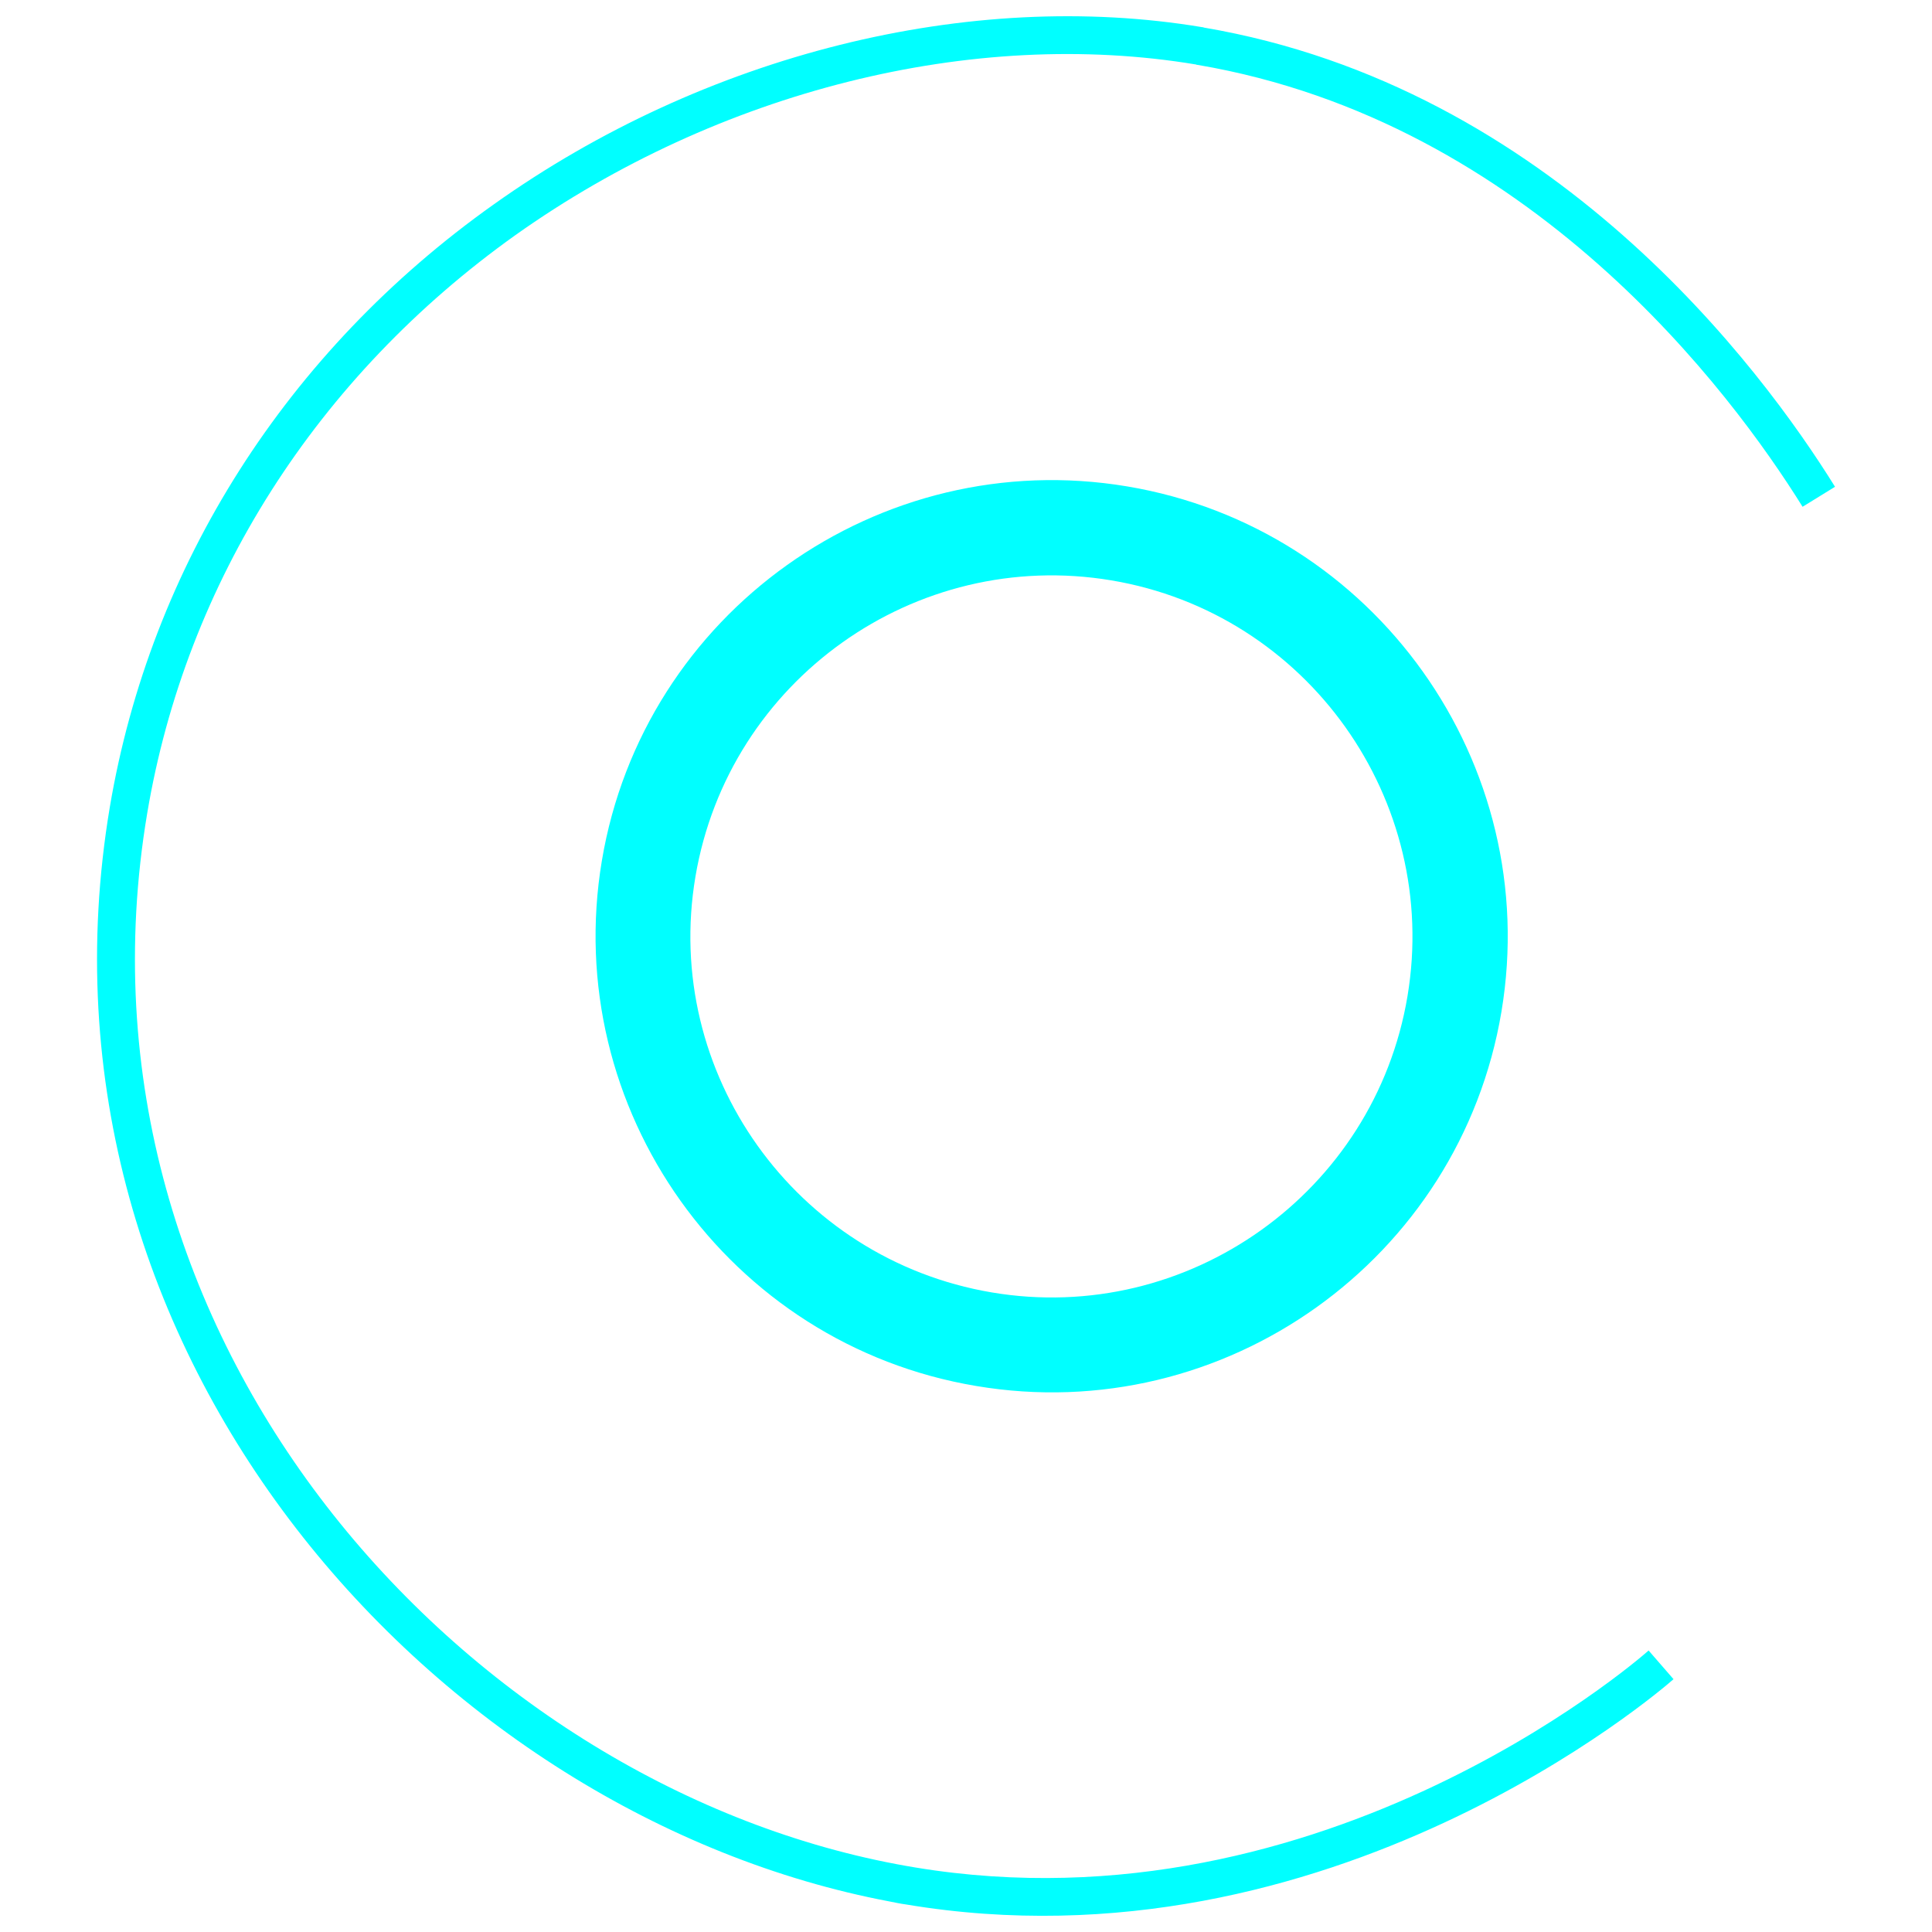
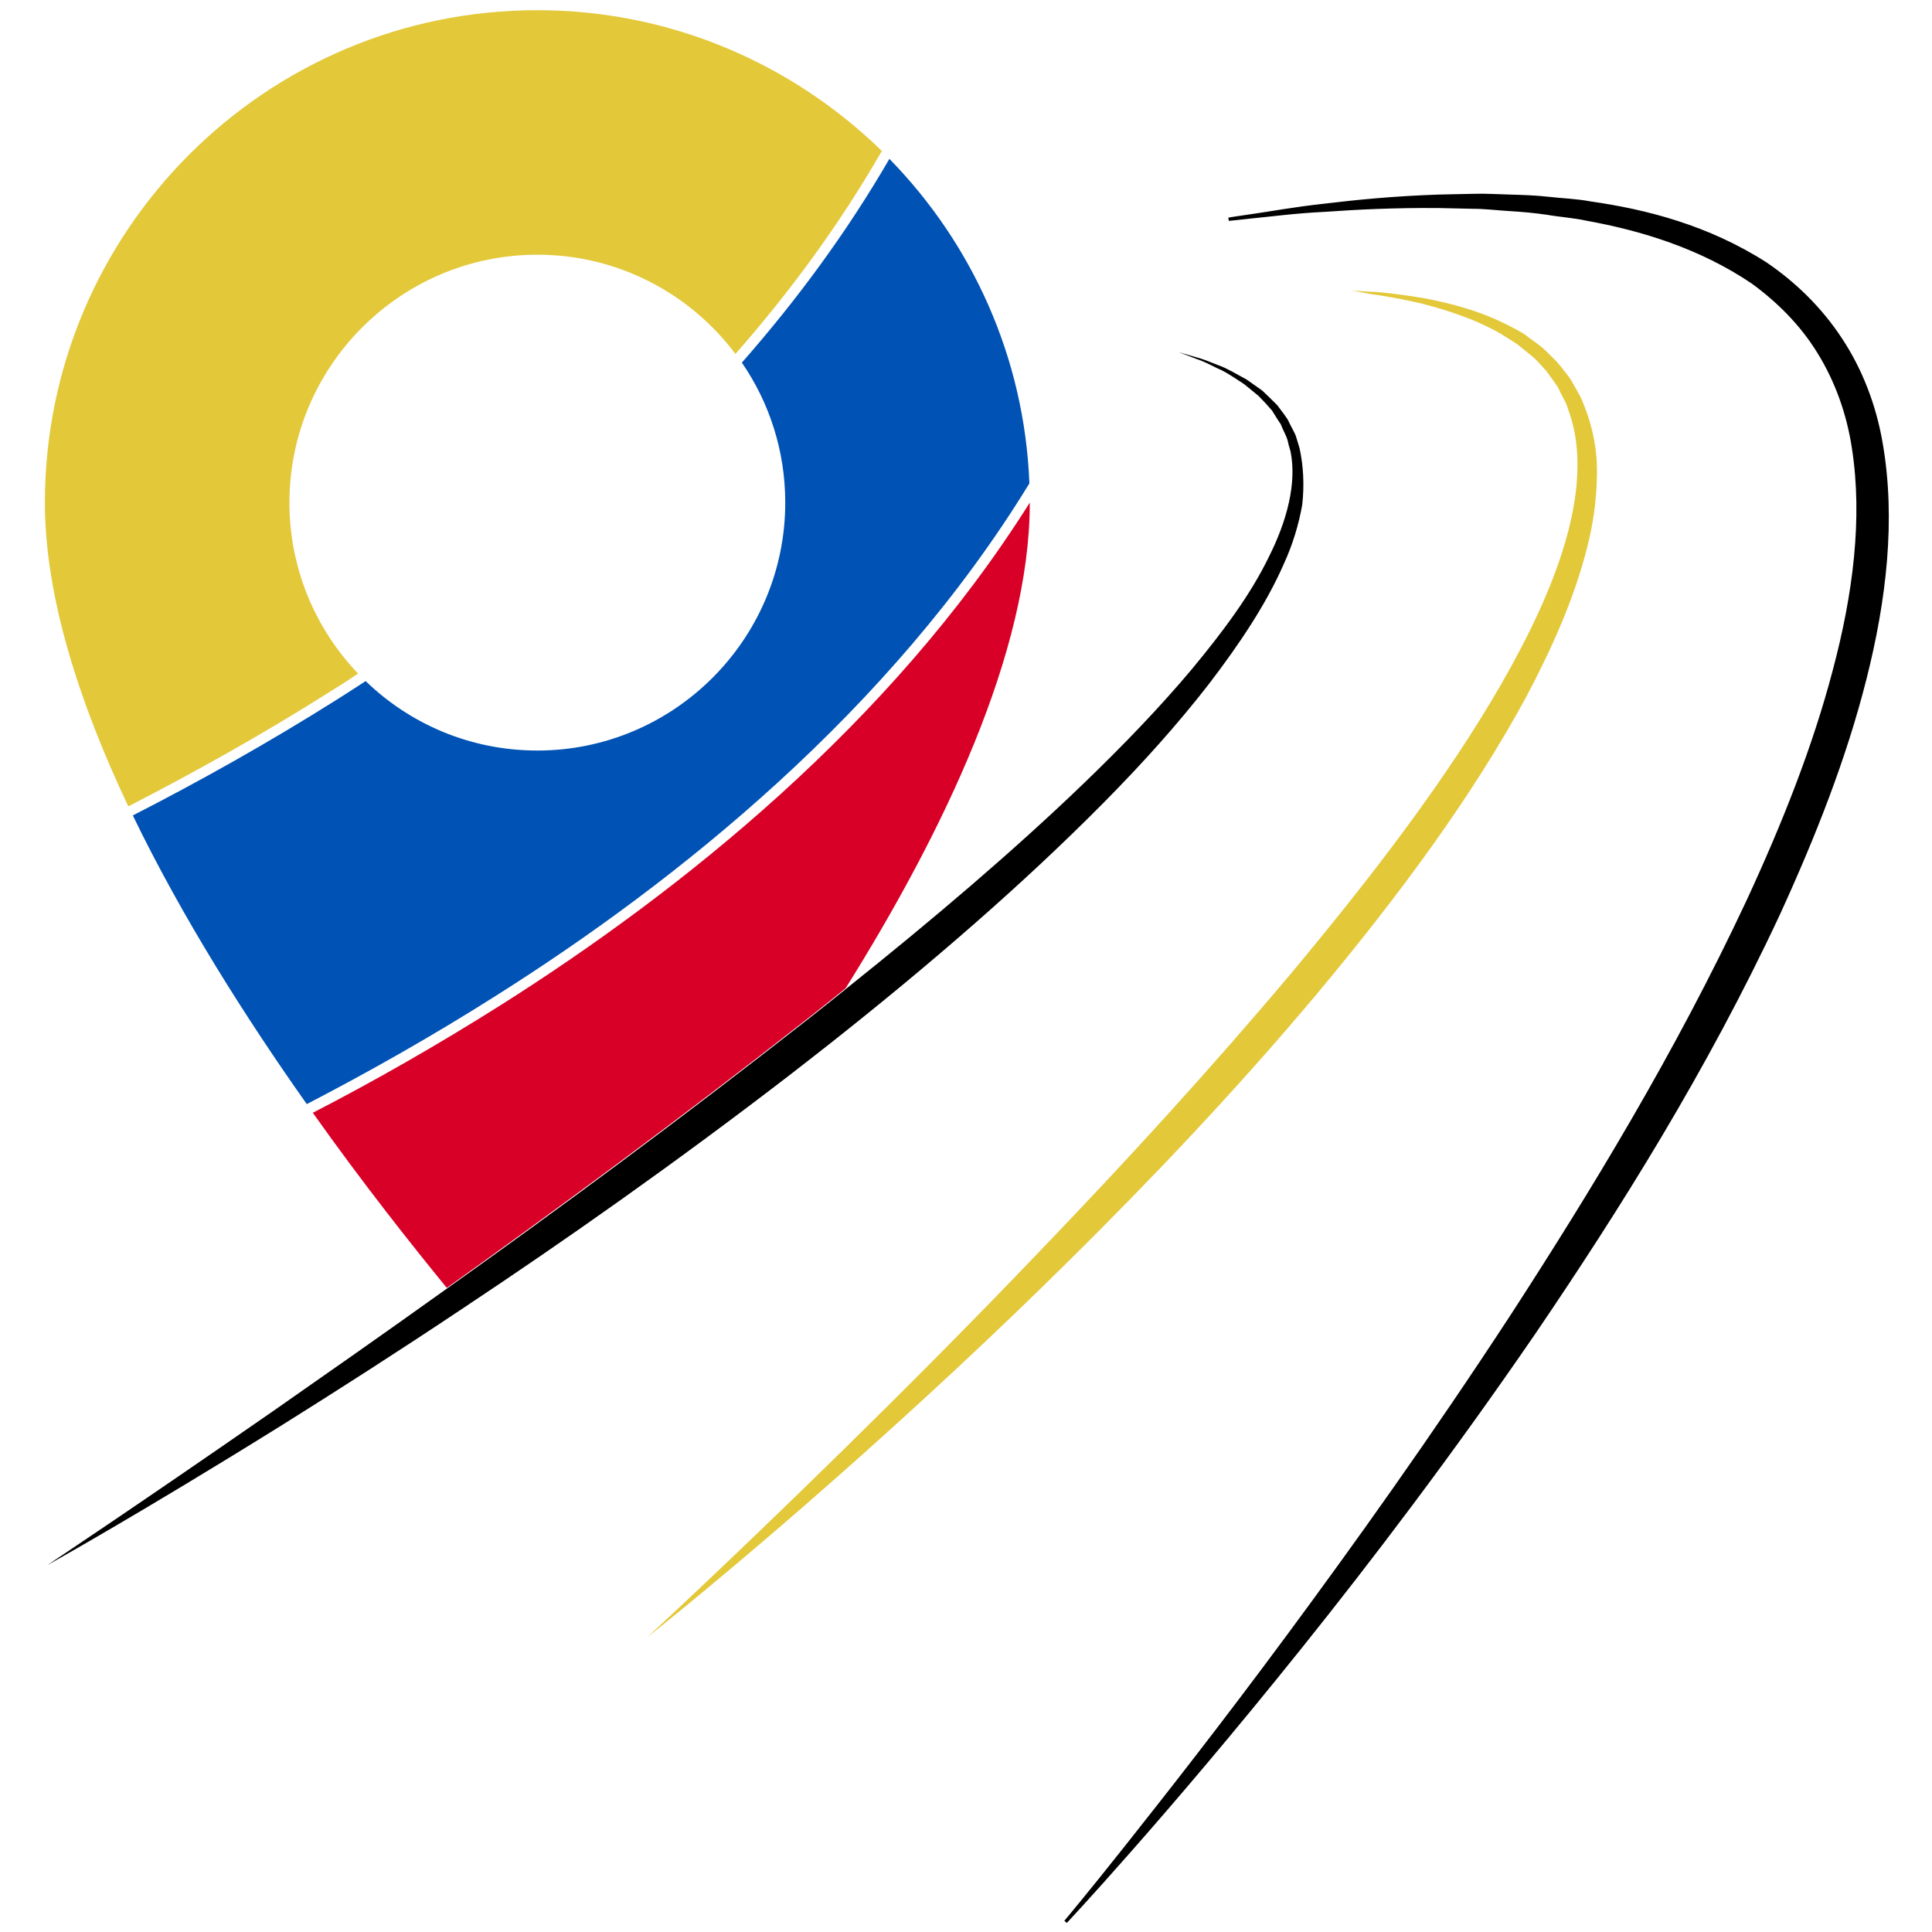
- <svg xmlns="http://www.w3.org/2000/svg" version="1.1" id="Capa_1" x="0px" y="0px" viewBox="0 0 512 512" style="enable-background:new 0 0 512 512;" xml:space="preserve">
+ <svg xmlns="http://www.w3.org/2000/svg" version="1.1" x="0px" y="0px" viewBox="0 0 512 512" style="enable-background:new 0 0 512 512;" xml:space="preserve">
  <style type="text/css">
- 	.st0{fill:#00FFFF;}
+ 	.st0{fill:none;}
+ 	.st1{fill:#E3C83A;}
+ 	.st2{fill:#0052B4;}
+ 	.st3{fill:#D80027;}
+ 	.st4{stroke:#000000;stroke-width:0.87;stroke-miterlimit:10;}
+ 	.st5{display:none;}
+ 	.st6{display:inline;}
</style>
-   <g>
+   <g id="Icon_1">
    <g>
      <g>
+         <circle class="st0" cx="142.4" cy="133.2" r="65.7" />
+         <path class="st1" d="M94.9,178.5c-11.3-11.8-18.2-27.8-18.2-45.3c0-36.2,29.5-65.7,65.7-65.7c21.4,0,40.5,10.3,52.5,26.3     c14.4-16.4,27.6-34.3,38.8-53.8C210.1,17,177.9,2.7,142.4,2.7c-72,0-130.5,58.5-130.5,130.5c0,24.8,9,52.8,22.1,80.5     c17.1-8.8,35.5-19,54.1-30.8C90.4,181.5,92.7,180,94.9,178.5z" />
+         <path class="st2" d="M272.8,128.1c-1.3-33.4-15.2-63.6-37.1-86c-11.3,19.5-24.6,37.5-39.1,54c7.3,10.6,11.5,23.4,11.5,37.1     c0,36.2-29.5,65.7-65.7,65.7c-17.7,0-33.7-7-45.5-18.4c-2.5,1.6-4.9,3.2-7.3,4.7c-18.7,11.8-37.2,22.1-54.4,30.9     c13.1,27.1,30,53.7,46.1,76.5c16-8.3,32.9-17.8,50.1-28.7C179.4,233.6,236,188.3,272.8,128.1z" />
+         <path class="st3" d="M132.8,266.3c-17.1,10.8-34,20.4-49.9,28.6c13.4,18.9,26.2,35,35.5,46.4c28.7-20.5,61.4-44.5,95.3-71.1     c3.5-2.8,7-5.5,10.4-8.3c25.9-41.4,48.8-89.1,48.8-128.6c0,0,0-0.1,0-0.1C235.9,192,180.2,236.3,132.8,266.3z" />
+       </g>
+       <g>
+         <path d="M344.4,118.8c-0.3-1.1-0.7-2.2-1-3.3c-0.4-1-1-2-1.5-3c-0.2-0.5-0.5-1-0.7-1.4c-0.3-0.4-0.6-0.9-0.9-1.3     c-0.6-0.8-1.2-1.6-1.8-2.4c-1.4-1.4-2.7-2.7-4-3.9c-1.4-1-2.8-2-4.1-2.9c-2.8-1.5-5.2-3-7.5-3.8c-2.3-0.9-4.2-1.7-5.8-2.1     c-3.2-0.9-4.8-1.4-4.8-1.4s1.6,0.6,4.7,1.8c1.6,0.5,3.4,1.4,5.6,2.5c2.2,0.9,4.5,2.5,7.1,4.2c1.2,1,2.5,2,3.8,3.1     c1.2,1.2,2.4,2.5,3.6,3.9c0.5,0.8,1,1.6,1.5,2.4c0.3,0.4,0.5,0.8,0.8,1.2l0.6,1.4c0.4,0.9,0.9,1.8,1.2,2.8c0.2,1,0.5,2,0.8,3     c1.7,8.4-0.9,18.4-5.8,28.1c-4.8,9.9-12.1,19.7-20.4,29.7c-8.4,10-18.1,20.1-28.7,30.3c-18.5,17.8-39.8,35.9-62.7,54.2     c-3.4,2.8-6.9,5.5-10.4,8.3c-33.9,26.6-66.5,50.6-95.3,71.1c-16.9,12.1-32.5,23-46.1,32.5c-36.9,25.6-60.1,41-60.1,41     s24.3-13.5,62.5-37.3c14.2-8.9,30.5-19.3,48-31c26.5-17.6,56-38.3,86.4-61.7c3.3-2.6,6.6-5.1,10-7.8c27-21.3,51.8-42.8,72.9-64.1     c10.5-10.6,20-21.2,28.2-31.8c8.1-10.6,15.1-21.1,19.7-31.6c2.4-5.2,4-10.6,4.9-15.7C345.7,128.5,345.4,123.4,344.4,118.8z" />
        <g>
-           <path class="st0" d="M258.7,367.3c-65.7-11-110.2-73.5-99.2-139.2s73.5-110.2,139.2-99.2s110.2,73.5,99.2,139.2      S324.4,378.4,258.7,367.3z M294.5,153.8c-52-8.7-101.4,26.5-110.2,78.5s26.5,101.4,78.5,110.2S364.3,316,373,264      S346.5,162.5,294.5,153.8z" />
+           <path class="st4" d="M325.6,58.1c0,0,2.3-0.4,6.6-1c4.3-0.6,10.6-1.8,18.9-2.7c8.2-1,18.3-2,30.1-2.4c3-0.1,6-0.1,9.2-0.2      c3.2-0.1,6.4,0.1,9.8,0.2c3.4,0.1,6.8,0.2,10.3,0.6c3.5,0.4,7.2,0.5,10.9,1.2c14.8,2.1,31.2,6.3,46.5,16.1      c7.5,5.1,14.4,11.7,19.8,19.9c5.4,8.1,9.1,17.7,10.8,27.7c3.5,20.1,1,41.5-4.3,62.4c-5.3,21-13.5,41.8-23,62.5      c-19.3,41.3-42.4,78-64.4,110.4c-22.2,32.4-43.6,60.5-62.1,83.6c-18.5,23.1-34.1,41.3-45.1,53.8c-10.9,12.4-17.2,19.1-17.2,19.1      s5.9-7,16.2-20c10.3-13,25.1-31.8,42.7-55.6c17.6-23.8,38.1-52.4,59.4-85c21.2-32.7,43.6-69.4,62.6-110      c9.4-20.3,17.5-40.7,22.8-60.9c5.4-20.2,8-40.5,5.1-59.1c-1.4-9.3-4.6-18-9.2-25.4c-4.6-7.5-10.8-13.6-17.5-18.5      c-13.9-9.4-29.5-14.1-43.8-16.7c-3.6-0.8-7.2-1-10.6-1.6c-3.4-0.5-6.8-0.8-10.1-1c-3.3-0.2-6.5-0.6-9.6-0.6      c-3.1-0.1-6.1-0.1-9.1-0.2c-11.7-0.1-21.8,0.4-30.1,1c-8.3,0.4-14.6,1.3-19,1.7C327.9,57.9,325.6,58.1,325.6,58.1z" />
        </g>
        <g>
-           <path class="st0" d="M240.1,504.7c-1.5-0.2-2.9-0.5-4.4-0.8C116.2,481.3,4.7,359.4,29.1,213.9C39.9,149.9,76,93.1,130.8,54.2      C186.7,14.4,256.9-3.1,318.6,7.2c0.1,0,0.3,0,0.4,0.1C411.4,23,466.8,97.6,486.3,129l-8.6,5.3      c-18.8-30.2-72.1-102.1-160.3-117.1c-0.1,0-0.3,0-0.4-0.1c-59.2-9.9-126.6,7-180.4,45.2C84,99.8,49.3,154.2,39,215.6      C15.6,355.3,122.8,472.3,237.5,494c109.7,20.9,195.8-53.4,199.4-56.6l6.6,7.6C439.9,448.2,352.4,523.5,240.1,504.7z" />
+           <path class="st1" d="M358,77c0,0,1.7,0.1,5,0.3c3.3,0.1,8.1,0.7,14.3,1.7c6.1,1.2,13.7,2.9,21.8,6.9c2,1.1,4.2,2,6.1,3.6      c1,0.7,2,1.4,3,2.2c1,0.8,1.9,1.7,2.8,2.6l1.4,1.4c0.5,0.5,0.8,1,1.3,1.5c0.8,1.1,1.7,2.1,2.5,3.3c0.7,1.2,1.4,2.4,2.1,3.7      c0.8,1.2,1.2,2.6,1.8,4c2.1,5.5,3.3,11.6,3.1,18c-0.1,6.3-1,12.9-2.7,19.3c-3.3,13-9.1,26.1-16.1,39.3      c-14.2,26.2-33.6,52.5-55.5,78.7c-21.9,26.1-44.4,49.6-65.3,70.3c-20.9,20.7-40.5,38.7-57.1,53.5c-33.3,29.6-55,46.6-55,46.6      s20.3-18.6,52-49.7c15.9-15.6,34.6-34.3,54.8-55.5c20.3-21.2,42.1-44.9,63.9-70.8c21.6-25.9,41.2-51.5,55.7-76.7      c7.2-12.6,13.2-25,16.8-37.2c3.6-12.1,4.7-24.3,1.3-34.3c-0.5-1.2-0.7-2.5-1.4-3.6c-0.6-1.1-1.2-2.3-1.7-3.4      c-0.7-1.1-1.4-2-2.1-3c-0.4-0.5-0.7-1-1.1-1.5l-1.2-1.3c-0.8-0.9-1.6-1.8-2.5-2.5c-0.9-0.7-1.8-1.5-2.7-2.2      c-1.7-1.5-3.7-2.5-5.5-3.7c-7.5-4.3-14.9-6.4-20.8-8c-6-1.4-10.8-2.2-14-2.6C359.7,77.2,358,77,358,77z" />
+         </g>
+       </g>
+     </g>
+   </g>
+   <g id="Icon_2" class="st5">
+     <g class="st6">
+       <path class="st1" d="M224.1,261.9c25.9-41.4,48.8-89.1,48.8-128.6c0-72-58.5-130.5-130.5-130.5c-72,0-130.5,58.5-130.5,130.5    c0,71,73.7,168.3,106.5,208.1c28.7-20.5,61.4-44.5,95.3-71.1C217.2,267.4,220.6,264.6,224.1,261.9z M142.4,198.9    c-36.2,0-65.7-29.5-65.7-65.7c0-36.2,29.5-65.7,65.7-65.7s65.7,29.5,65.7,65.7C208.1,169.4,178.6,198.9,142.4,198.9z" />
+       <g>
+         <path d="M344.4,118.8c-0.3-1.1-0.7-2.2-1-3.3c-0.4-1-1-2-1.5-3c-0.2-0.5-0.5-1-0.7-1.4c-0.3-0.4-0.6-0.9-0.9-1.3     c-0.6-0.8-1.2-1.6-1.8-2.4c-1.4-1.4-2.7-2.7-4-3.9c-1.4-1-2.8-2-4.1-2.9c-2.8-1.5-5.2-3-7.5-3.8c-2.3-0.9-4.2-1.7-5.8-2.1     c-3.2-0.9-4.8-1.4-4.8-1.4s1.6,0.6,4.7,1.8c1.6,0.5,3.4,1.4,5.6,2.5c2.2,0.9,4.5,2.5,7.1,4.2c1.2,1,2.5,2,3.8,3.1     c1.2,1.2,2.4,2.5,3.6,3.9c0.5,0.8,1,1.6,1.5,2.4c0.3,0.4,0.5,0.8,0.8,1.2l0.6,1.4c0.4,0.9,0.9,1.8,1.2,2.8c0.2,1,0.5,2,0.8,3     c1.7,8.4-0.9,18.4-5.8,28.1c-4.8,9.9-12.1,19.7-20.4,29.7c-8.4,10-18.1,20.1-28.7,30.3c-18.5,17.8-39.8,35.9-62.7,54.2     c-3.4,2.8-6.9,5.5-10.4,8.3c-33.9,26.6-66.5,50.6-95.3,71.1c-16.9,12.1-32.5,23-46.1,32.5c-36.9,25.6-60.1,41-60.1,41     s24.3-13.5,62.5-37.3c14.2-8.9,30.5-19.3,48-31c26.5-17.6,56-38.3,86.4-61.7c3.3-2.6,6.6-5.1,10-7.8c27-21.3,51.8-42.8,72.9-64.1     c10.5-10.6,20-21.2,28.2-31.8c8.1-10.6,15.1-21.1,19.7-31.6c2.4-5.2,4-10.6,4.9-15.7C345.7,128.5,345.4,123.4,344.4,118.8z" />
+         <g>
+           <path class="st4" d="M325.6,58.1c0,0,2.3-0.4,6.6-1c4.3-0.6,10.6-1.8,18.9-2.7c8.2-1,18.3-2,30.1-2.4c3-0.1,6-0.1,9.2-0.2      c3.2-0.1,6.4,0.1,9.8,0.2c3.4,0.1,6.8,0.2,10.3,0.6c3.5,0.4,7.2,0.5,10.9,1.2c14.8,2.1,31.2,6.3,46.5,16.1      c7.5,5.1,14.4,11.7,19.8,19.9c5.4,8.1,9.1,17.7,10.8,27.7c3.5,20.1,1,41.5-4.3,62.4c-5.3,21-13.5,41.8-23,62.5      c-19.3,41.3-42.4,78-64.4,110.4c-22.2,32.4-43.6,60.5-62.1,83.6c-18.5,23.1-34.1,41.3-45.1,53.8c-10.9,12.4-17.2,19.1-17.2,19.1      s5.9-7,16.2-20c10.3-13,25.1-31.8,42.7-55.6c17.6-23.8,38.1-52.4,59.4-85c21.2-32.7,43.6-69.4,62.6-110      c9.4-20.3,17.5-40.7,22.8-60.9c5.4-20.2,8-40.5,5.1-59.1c-1.4-9.3-4.6-18-9.2-25.4c-4.6-7.5-10.8-13.6-17.5-18.5      c-13.9-9.4-29.5-14.1-43.8-16.7c-3.6-0.8-7.2-1-10.6-1.6c-3.4-0.5-6.8-0.8-10.1-1c-3.3-0.2-6.5-0.6-9.6-0.6      c-3.1-0.1-6.1-0.1-9.1-0.2c-11.7-0.1-21.8,0.4-30.1,1c-8.3,0.4-14.6,1.3-19,1.7C327.9,57.9,325.6,58.1,325.6,58.1z" />
+         </g>
+         <g>
+           <path class="st1" d="M358,77c0,0,1.7,0.1,5,0.3c3.3,0.1,8.1,0.7,14.3,1.7c6.1,1.2,13.7,2.9,21.8,6.9c2,1.1,4.2,2,6.1,3.6      c1,0.7,2,1.4,3,2.2c1,0.8,1.9,1.7,2.8,2.6l1.4,1.4c0.5,0.5,0.8,1,1.3,1.5c0.8,1.1,1.7,2.1,2.5,3.3c0.7,1.2,1.4,2.4,2.1,3.7      c0.8,1.2,1.2,2.6,1.8,4c2.1,5.5,3.3,11.6,3.1,18c-0.1,6.3-1,12.9-2.7,19.3c-3.3,13-9.1,26.1-16.1,39.3      c-14.2,26.2-33.6,52.5-55.5,78.7c-21.9,26.1-44.4,49.6-65.3,70.3c-20.9,20.7-40.5,38.7-57.1,53.5c-33.3,29.6-55,46.6-55,46.6      s20.3-18.6,52-49.7c15.9-15.6,34.6-34.3,54.8-55.5c20.3-21.2,42.1-44.9,63.9-70.8c21.6-25.9,41.2-51.5,55.7-76.7      c7.2-12.6,13.2-25,16.8-37.2c3.6-12.1,4.7-24.3,1.3-34.3c-0.5-1.2-0.7-2.5-1.4-3.6c-0.6-1.1-1.2-2.3-1.7-3.4      c-0.7-1.1-1.4-2-2.1-3c-0.4-0.5-0.7-1-1.1-1.5l-1.2-1.3c-0.8-0.9-1.6-1.8-2.5-2.5c-0.9-0.7-1.8-1.5-2.7-2.2      c-1.7-1.5-3.7-2.5-5.5-3.7c-7.5-4.3-14.9-6.4-20.8-8c-6-1.4-10.8-2.2-14-2.6C359.7,77.2,358,77,358,77z" />
        </g>
      </g>
    </g>
  </g>
</svg>
